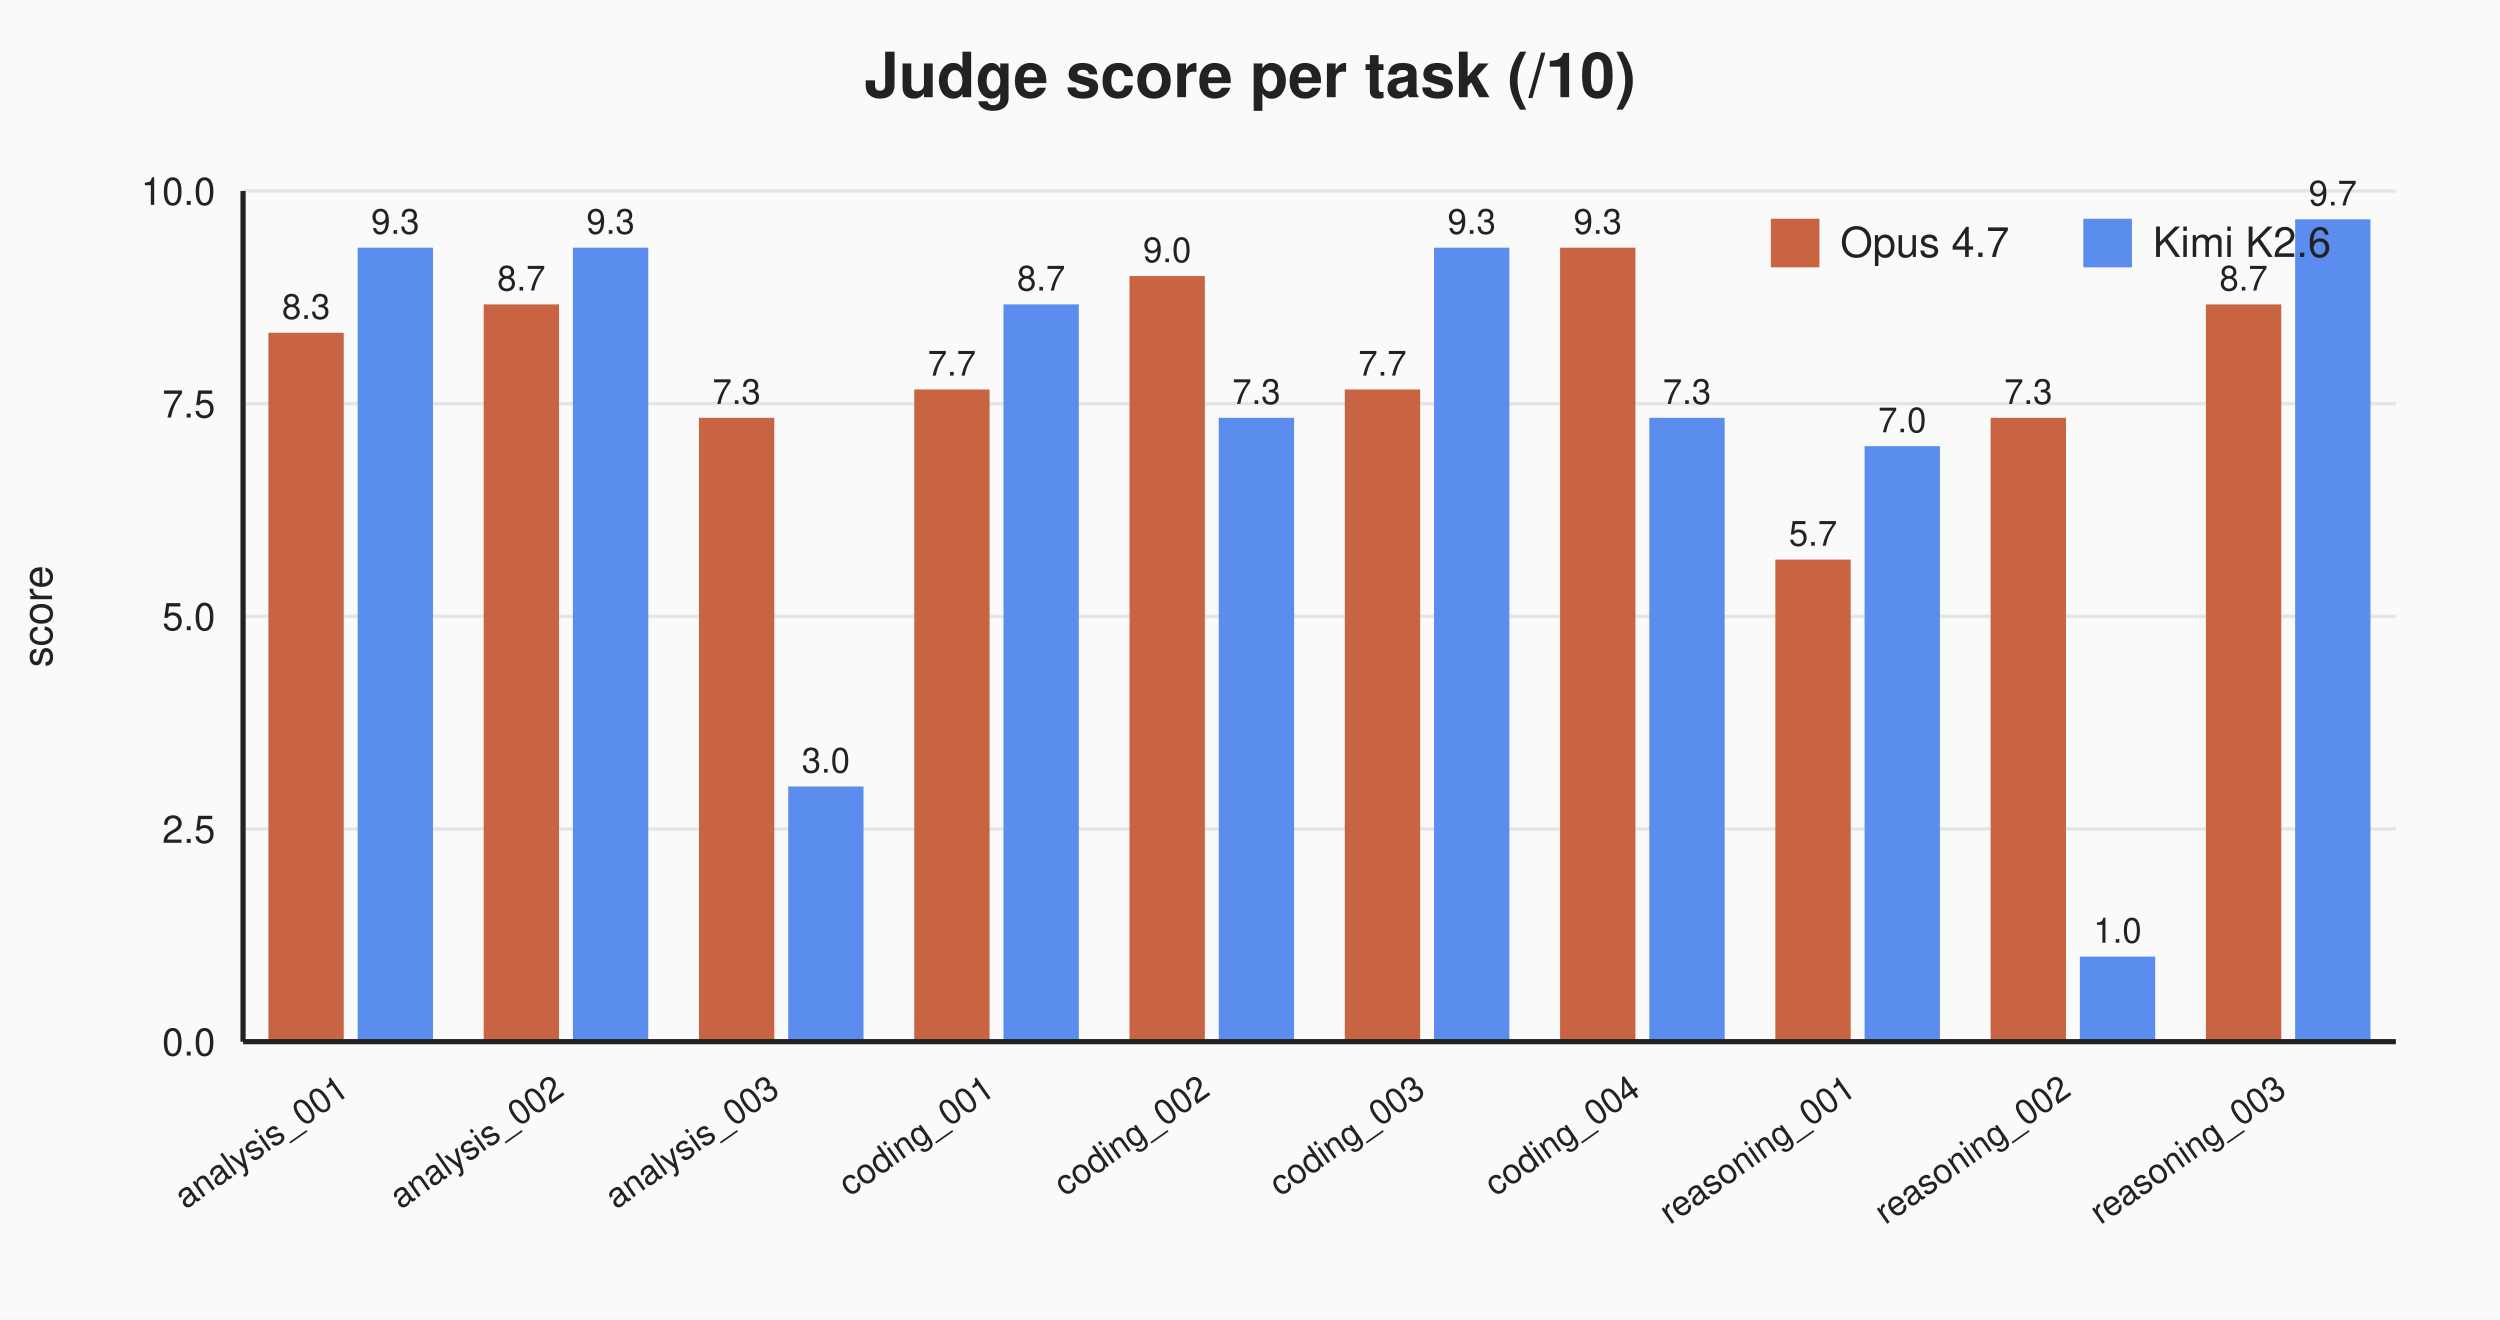
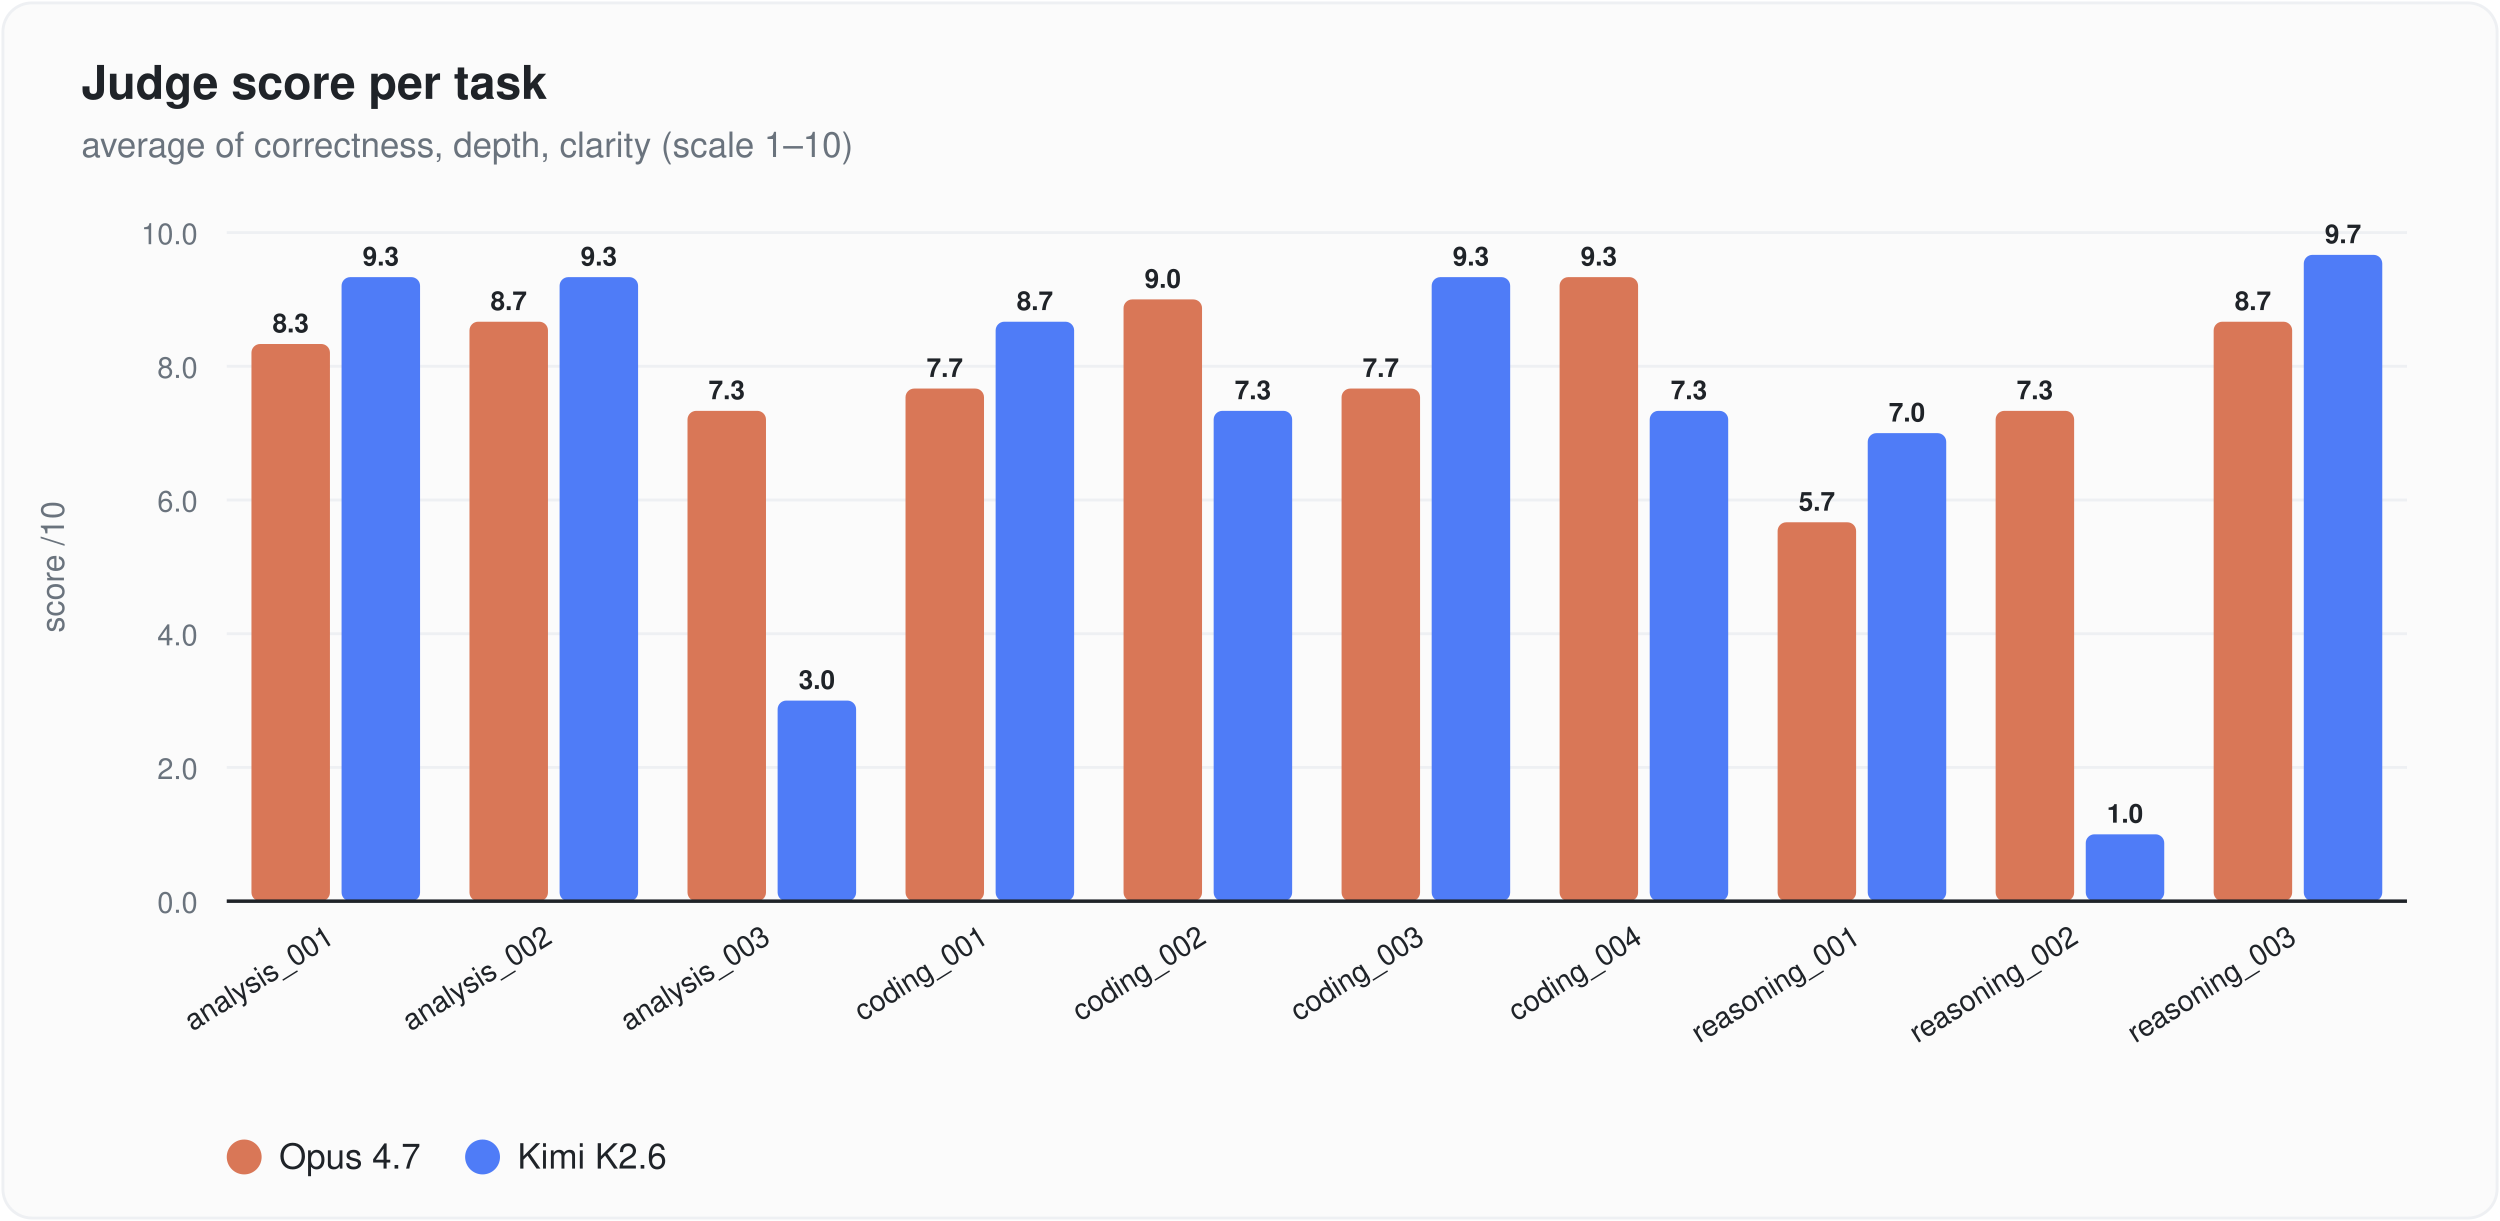
- <svg xmlns="http://www.w3.org/2000/svg" viewBox="0 0 720 380" width="720" height="380" font-family="-apple-system,Segoe UI,Helvetica,Arial,sans-serif">
-   <rect width="720" height="380" fill="#FAFAFA" />
-   <text x="360.0" y="28" text-anchor="middle" font-size="18" font-weight="600" fill="#222">Judge score per task (/10)</text>
-   <line x1="70" y1="300.0" x2="690" y2="300.0" stroke="#E5E5E5" stroke-width="1" />
-   <text x="62" y="304.0" text-anchor="end" font-size="11" fill="#222">0.0</text>
-   <line x1="70" y1="238.75" x2="690" y2="238.75" stroke="#E5E5E5" stroke-width="1" />
-   <text x="62" y="242.75" text-anchor="end" font-size="11" fill="#222">2.5</text>
-   <line x1="70" y1="177.5" x2="690" y2="177.5" stroke="#E5E5E5" stroke-width="1" />
-   <text x="62" y="181.5" text-anchor="end" font-size="11" fill="#222">5.0</text>
-   <line x1="70" y1="116.25" x2="690" y2="116.25" stroke="#E5E5E5" stroke-width="1" />
-   <text x="62" y="120.25" text-anchor="end" font-size="11" fill="#222">7.5</text>
-   <line x1="70" y1="55.0" x2="690" y2="55.0" stroke="#E5E5E5" stroke-width="1" />
-   <text x="62" y="59.0" text-anchor="end" font-size="11" fill="#222">10.0</text>
-   <rect x="77.3" y="95.833" width="21.7" height="204.167" fill="#C96442" />
-   <rect x="103.0" y="71.333" width="21.7" height="228.667" fill="#5B8DEF" />
-   <text x="88.15" y="91.833" text-anchor="middle" font-size="10" fill="#222">8.3</text>
-   <text x="113.85" y="67.333" text-anchor="middle" font-size="10" fill="#222">9.3</text>
-   <text x="101.0" y="315" text-anchor="end" font-size="10" fill="#222" transform="rotate(-35 101.0 315)">analysis_001</text>
-   <rect x="139.3" y="87.667" width="21.7" height="212.333" fill="#C96442" />
-   <rect x="165.0" y="71.333" width="21.7" height="228.667" fill="#5B8DEF" />
-   <text x="150.15" y="83.667" text-anchor="middle" font-size="10" fill="#222">8.7</text>
-   <text x="175.85" y="67.333" text-anchor="middle" font-size="10" fill="#222">9.3</text>
-   <text x="163.0" y="315" text-anchor="end" font-size="10" fill="#222" transform="rotate(-35 163.0 315)">analysis_002</text>
-   <rect x="201.3" y="120.333" width="21.7" height="179.667" fill="#C96442" />
-   <rect x="227.0" y="226.5" width="21.7" height="73.5" fill="#5B8DEF" />
-   <text x="212.15" y="116.333" text-anchor="middle" font-size="10" fill="#222">7.3</text>
-   <text x="237.85" y="222.5" text-anchor="middle" font-size="10" fill="#222">3.0</text>
-   <text x="225.0" y="315" text-anchor="end" font-size="10" fill="#222" transform="rotate(-35 225.0 315)">analysis_003</text>
-   <rect x="263.3" y="112.167" width="21.7" height="187.833" fill="#C96442" />
-   <rect x="289.0" y="87.667" width="21.7" height="212.333" fill="#5B8DEF" />
-   <text x="274.15" y="108.167" text-anchor="middle" font-size="10" fill="#222">7.7</text>
-   <text x="299.85" y="83.667" text-anchor="middle" font-size="10" fill="#222">8.7</text>
-   <text x="287.0" y="315" text-anchor="end" font-size="10" fill="#222" transform="rotate(-35 287.0 315)">coding_001</text>
-   <rect x="325.3" y="79.5" width="21.7" height="220.5" fill="#C96442" />
-   <rect x="351.0" y="120.333" width="21.7" height="179.667" fill="#5B8DEF" />
-   <text x="336.15" y="75.5" text-anchor="middle" font-size="10" fill="#222">9.0</text>
-   <text x="361.85" y="116.333" text-anchor="middle" font-size="10" fill="#222">7.3</text>
-   <text x="349.0" y="315" text-anchor="end" font-size="10" fill="#222" transform="rotate(-35 349.0 315)">coding_002</text>
-   <rect x="387.3" y="112.167" width="21.7" height="187.833" fill="#C96442" />
-   <rect x="413.0" y="71.333" width="21.7" height="228.667" fill="#5B8DEF" />
-   <text x="398.15" y="108.167" text-anchor="middle" font-size="10" fill="#222">7.7</text>
-   <text x="423.85" y="67.333" text-anchor="middle" font-size="10" fill="#222">9.3</text>
-   <text x="411.0" y="315" text-anchor="end" font-size="10" fill="#222" transform="rotate(-35 411.0 315)">coding_003</text>
-   <rect x="449.3" y="71.333" width="21.7" height="228.667" fill="#C96442" />
-   <rect x="475.0" y="120.333" width="21.7" height="179.667" fill="#5B8DEF" />
-   <text x="460.15" y="67.333" text-anchor="middle" font-size="10" fill="#222">9.3</text>
-   <text x="485.85" y="116.333" text-anchor="middle" font-size="10" fill="#222">7.3</text>
-   <text x="473.0" y="315" text-anchor="end" font-size="10" fill="#222" transform="rotate(-35 473.0 315)">coding_004</text>
-   <rect x="511.3" y="161.167" width="21.7" height="138.833" fill="#C96442" />
-   <rect x="537.0" y="128.5" width="21.7" height="171.5" fill="#5B8DEF" />
-   <text x="522.15" y="157.167" text-anchor="middle" font-size="10" fill="#222">5.7</text>
-   <text x="547.85" y="124.5" text-anchor="middle" font-size="10" fill="#222">7.0</text>
-   <text x="535.0" y="315" text-anchor="end" font-size="10" fill="#222" transform="rotate(-35 535.0 315)">reasoning_001</text>
-   <rect x="573.3" y="120.333" width="21.7" height="179.667" fill="#C96442" />
-   <rect x="599.0" y="275.5" width="21.7" height="24.5" fill="#5B8DEF" />
-   <text x="584.15" y="116.333" text-anchor="middle" font-size="10" fill="#222">7.3</text>
-   <text x="609.85" y="271.5" text-anchor="middle" font-size="10" fill="#222">1.0</text>
-   <text x="597.0" y="315" text-anchor="end" font-size="10" fill="#222" transform="rotate(-35 597.0 315)">reasoning_002</text>
-   <rect x="635.3" y="87.667" width="21.7" height="212.333" fill="#C96442" />
-   <rect x="661.0" y="63.167" width="21.7" height="236.833" fill="#5B8DEF" />
-   <text x="646.15" y="83.667" text-anchor="middle" font-size="10" fill="#222">8.7</text>
-   <text x="671.85" y="59.167" text-anchor="middle" font-size="10" fill="#222">9.7</text>
-   <text x="659.0" y="315" text-anchor="end" font-size="10" fill="#222" transform="rotate(-35 659.0 315)">reasoning_003</text>
-   <line x1="70" y1="300" x2="690" y2="300" stroke="#222" stroke-width="1.5" />
-   <line x1="70" y1="55" x2="70" y2="300" stroke="#222" stroke-width="1.5" />
-   <text x="15" y="177.5" text-anchor="middle" font-size="12" fill="#222" transform="rotate(-90 15 177.5)">score</text>
-   <rect x="510" y="63" width="14" height="14" fill="#C96442" />
-   <text x="530" y="74" font-size="12" fill="#222">Opus 4.7</text>
-   <rect x="600" y="63" width="14" height="14" fill="#5B8DEF" />
-   <text x="620" y="74" font-size="12" fill="#222">Kimi K2.6</text>
+ <svg xmlns="http://www.w3.org/2000/svg" viewBox="0 0 860 420" width="860" height="420" font-family="-apple-system,Segoe UI,Helvetica,Arial,sans-serif">
+   <rect width="860" height="420" fill="#FFFFFF" />
+   <rect x="1" y="1" width="858" height="418" rx="10" fill="#FBFBFB" stroke="#EEF0F3" stroke-width="1" />
+   <text x="28" y="34" font-size="16" font-weight="700" fill="#1F2328">Judge score per task</text>
+   <text x="28" y="54" font-size="12" fill="#6A737D">average of correctness, depth, clarity (scale 1–10)</text>
+   <line x1="78" y1="310.0" x2="828" y2="310.0" stroke="#EEF0F3" stroke-width="1" />
+   <text x="68" y="314.0" text-anchor="end" font-size="10" fill="#6A737D">0.0</text>
+   <line x1="78" y1="264.0" x2="828" y2="264.0" stroke="#EEF0F3" stroke-width="1" />
+   <text x="68" y="268.0" text-anchor="end" font-size="10" fill="#6A737D">2.0</text>
+   <line x1="78" y1="218.0" x2="828" y2="218.0" stroke="#EEF0F3" stroke-width="1" />
+   <text x="68" y="222.0" text-anchor="end" font-size="10" fill="#6A737D">4.0</text>
+   <line x1="78" y1="172.0" x2="828" y2="172.0" stroke="#EEF0F3" stroke-width="1" />
+   <text x="68" y="176.0" text-anchor="end" font-size="10" fill="#6A737D">6.0</text>
+   <line x1="78" y1="126.0" x2="828" y2="126.0" stroke="#EEF0F3" stroke-width="1" />
+   <text x="68" y="130.0" text-anchor="end" font-size="10" fill="#6A737D">8.0</text>
+   <line x1="78" y1="80.0" x2="828" y2="80.0" stroke="#EEF0F3" stroke-width="1" />
+   <text x="68" y="84.0" text-anchor="end" font-size="10" fill="#6A737D">10.0</text>
+   <text x="22" y="195.0" text-anchor="middle" font-size="11" fill="#6A737D" transform="rotate(-90 22 195.0)">score /10</text>
+   <rect x="86.5" y="118.333" width="27.0" height="191.667" rx="3" fill="#D97757" />
+   <text x="100.0" y="114.333" text-anchor="middle" font-size="9" fill="#1F2328" font-weight="600">8.3</text>
+   <rect x="117.5" y="95.333" width="27.0" height="214.667" rx="3" fill="#4F7CF7" />
+   <text x="131.0" y="91.333" text-anchor="middle" font-size="9" fill="#1F2328" font-weight="600">9.3</text>
+   <text x="115.5" y="324" text-anchor="end" font-size="10" fill="#1F2328" transform="rotate(-32 115.5 324)">analysis_001</text>
+   <rect x="161.5" y="110.667" width="27.0" height="199.333" rx="3" fill="#D97757" />
+   <text x="175.0" y="106.667" text-anchor="middle" font-size="9" fill="#1F2328" font-weight="600">8.7</text>
+   <rect x="192.5" y="95.333" width="27.0" height="214.667" rx="3" fill="#4F7CF7" />
+   <text x="206.0" y="91.333" text-anchor="middle" font-size="9" fill="#1F2328" font-weight="600">9.3</text>
+   <text x="190.5" y="324" text-anchor="end" font-size="10" fill="#1F2328" transform="rotate(-32 190.5 324)">analysis_002</text>
+   <rect x="236.5" y="141.333" width="27.0" height="168.667" rx="3" fill="#D97757" />
+   <text x="250.0" y="137.333" text-anchor="middle" font-size="9" fill="#1F2328" font-weight="600">7.3</text>
+   <rect x="267.5" y="241.0" width="27.0" height="69.0" rx="3" fill="#4F7CF7" />
+   <text x="281.0" y="237.0" text-anchor="middle" font-size="9" fill="#1F2328" font-weight="600">3.0</text>
+   <text x="265.5" y="324" text-anchor="end" font-size="10" fill="#1F2328" transform="rotate(-32 265.5 324)">analysis_003</text>
+   <rect x="311.5" y="133.667" width="27.0" height="176.333" rx="3" fill="#D97757" />
+   <text x="325.0" y="129.667" text-anchor="middle" font-size="9" fill="#1F2328" font-weight="600">7.7</text>
+   <rect x="342.5" y="110.667" width="27.0" height="199.333" rx="3" fill="#4F7CF7" />
+   <text x="356.0" y="106.667" text-anchor="middle" font-size="9" fill="#1F2328" font-weight="600">8.7</text>
+   <text x="340.5" y="324" text-anchor="end" font-size="10" fill="#1F2328" transform="rotate(-32 340.5 324)">coding_001</text>
+   <rect x="386.5" y="103.0" width="27.0" height="207.0" rx="3" fill="#D97757" />
+   <text x="400.0" y="99.0" text-anchor="middle" font-size="9" fill="#1F2328" font-weight="600">9.0</text>
+   <rect x="417.5" y="141.333" width="27.0" height="168.667" rx="3" fill="#4F7CF7" />
+   <text x="431.0" y="137.333" text-anchor="middle" font-size="9" fill="#1F2328" font-weight="600">7.3</text>
+   <text x="415.5" y="324" text-anchor="end" font-size="10" fill="#1F2328" transform="rotate(-32 415.5 324)">coding_002</text>
+   <rect x="461.5" y="133.667" width="27.0" height="176.333" rx="3" fill="#D97757" />
+   <text x="475.0" y="129.667" text-anchor="middle" font-size="9" fill="#1F2328" font-weight="600">7.7</text>
+   <rect x="492.5" y="95.333" width="27.0" height="214.667" rx="3" fill="#4F7CF7" />
+   <text x="506.0" y="91.333" text-anchor="middle" font-size="9" fill="#1F2328" font-weight="600">9.3</text>
+   <text x="490.5" y="324" text-anchor="end" font-size="10" fill="#1F2328" transform="rotate(-32 490.5 324)">coding_003</text>
+   <rect x="536.5" y="95.333" width="27.0" height="214.667" rx="3" fill="#D97757" />
+   <text x="550.0" y="91.333" text-anchor="middle" font-size="9" fill="#1F2328" font-weight="600">9.3</text>
+   <rect x="567.5" y="141.333" width="27.0" height="168.667" rx="3" fill="#4F7CF7" />
+   <text x="581.0" y="137.333" text-anchor="middle" font-size="9" fill="#1F2328" font-weight="600">7.3</text>
+   <text x="565.5" y="324" text-anchor="end" font-size="10" fill="#1F2328" transform="rotate(-32 565.5 324)">coding_004</text>
+   <rect x="611.5" y="179.667" width="27.0" height="130.333" rx="3" fill="#D97757" />
+   <text x="625.0" y="175.667" text-anchor="middle" font-size="9" fill="#1F2328" font-weight="600">5.7</text>
+   <rect x="642.5" y="149.0" width="27.0" height="161.0" rx="3" fill="#4F7CF7" />
+   <text x="656.0" y="145.0" text-anchor="middle" font-size="9" fill="#1F2328" font-weight="600">7.0</text>
+   <text x="640.5" y="324" text-anchor="end" font-size="10" fill="#1F2328" transform="rotate(-32 640.5 324)">reasoning_001</text>
+   <rect x="686.5" y="141.333" width="27.0" height="168.667" rx="3" fill="#D97757" />
+   <text x="700.0" y="137.333" text-anchor="middle" font-size="9" fill="#1F2328" font-weight="600">7.3</text>
+   <rect x="717.5" y="287.0" width="27.0" height="23.0" rx="3" fill="#4F7CF7" />
+   <text x="731.0" y="283.0" text-anchor="middle" font-size="9" fill="#1F2328" font-weight="600">1.0</text>
+   <text x="715.5" y="324" text-anchor="end" font-size="10" fill="#1F2328" transform="rotate(-32 715.5 324)">reasoning_002</text>
+   <rect x="761.5" y="110.667" width="27.0" height="199.333" rx="3" fill="#D97757" />
+   <text x="775.0" y="106.667" text-anchor="middle" font-size="9" fill="#1F2328" font-weight="600">8.7</text>
+   <rect x="792.5" y="87.667" width="27.0" height="222.333" rx="3" fill="#4F7CF7" />
+   <text x="806.0" y="83.667" text-anchor="middle" font-size="9" fill="#1F2328" font-weight="600">9.7</text>
+   <text x="790.5" y="324" text-anchor="end" font-size="10" fill="#1F2328" transform="rotate(-32 790.5 324)">reasoning_003</text>
+   <line x1="78" y1="310" x2="828" y2="310" stroke="#1F2328" stroke-width="1.2" />
+   <circle cx="84" cy="398" r="6" fill="#D97757" />
+   <text x="96" y="402" font-size="12" fill="#1F2328">Opus 4.7</text>
+   <circle cx="166" cy="398" r="6" fill="#4F7CF7" />
+   <text x="178" y="402" font-size="12" fill="#1F2328">Kimi K2.6</text>
</svg>
